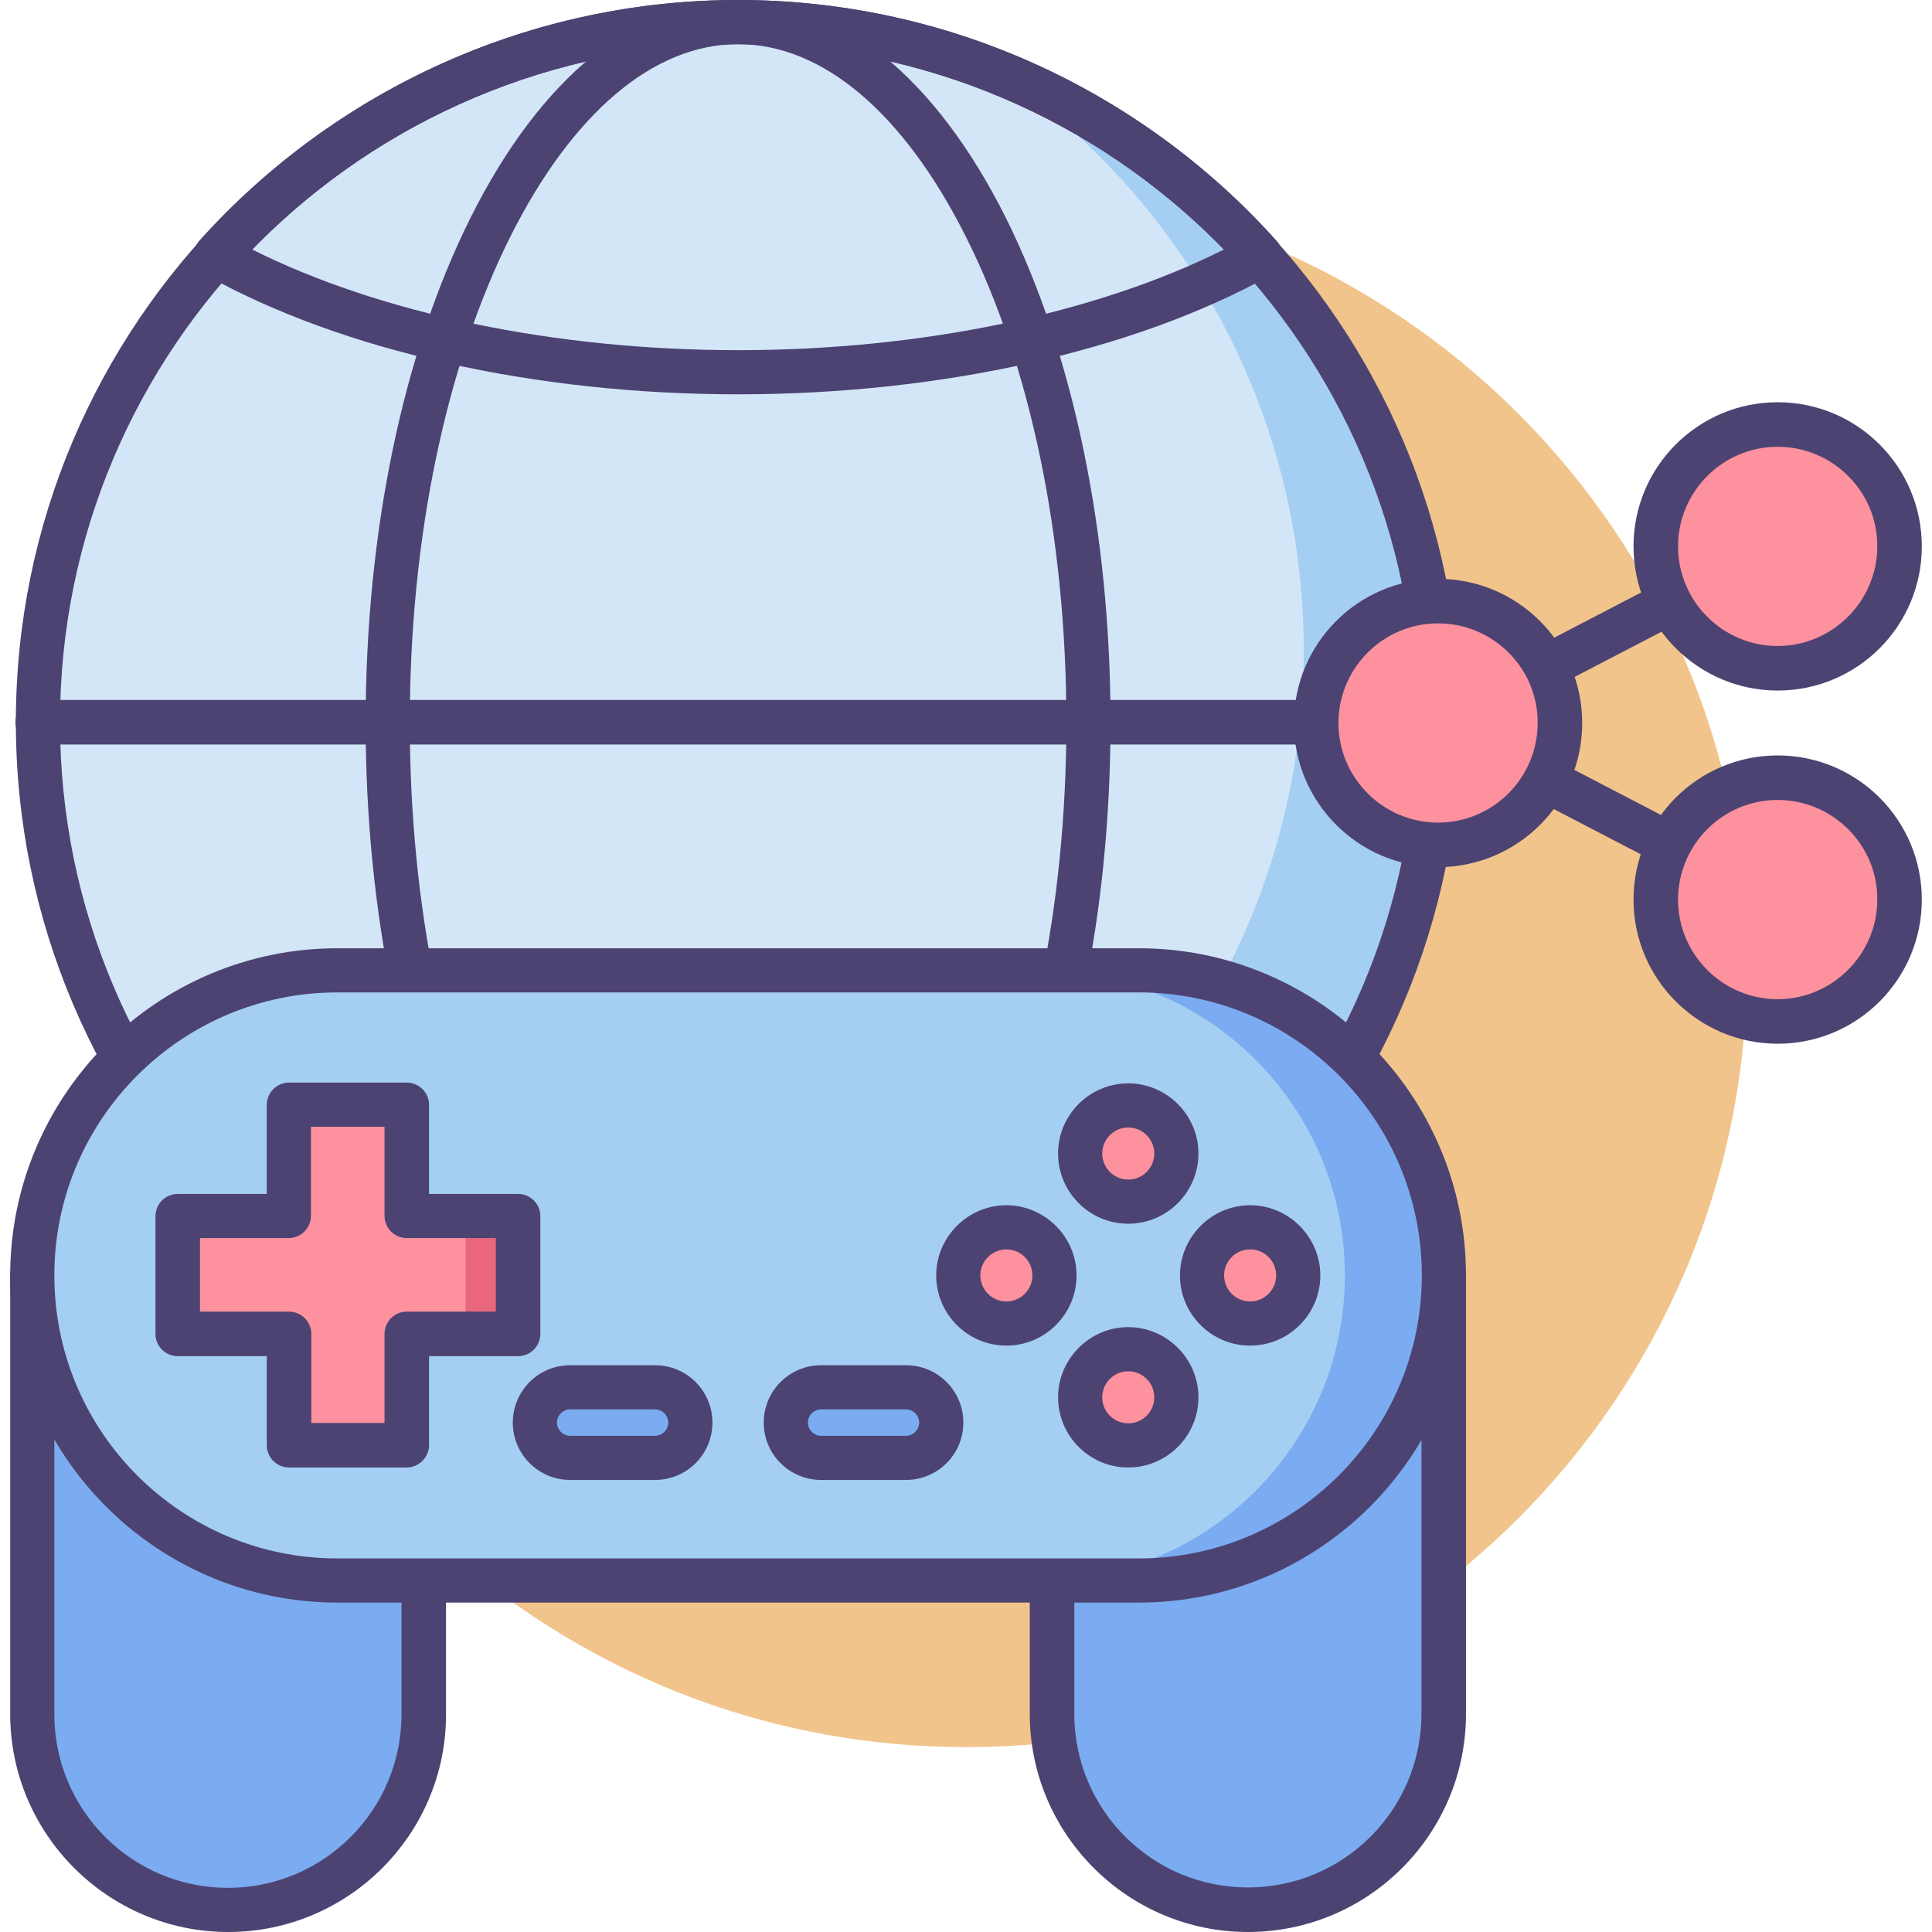
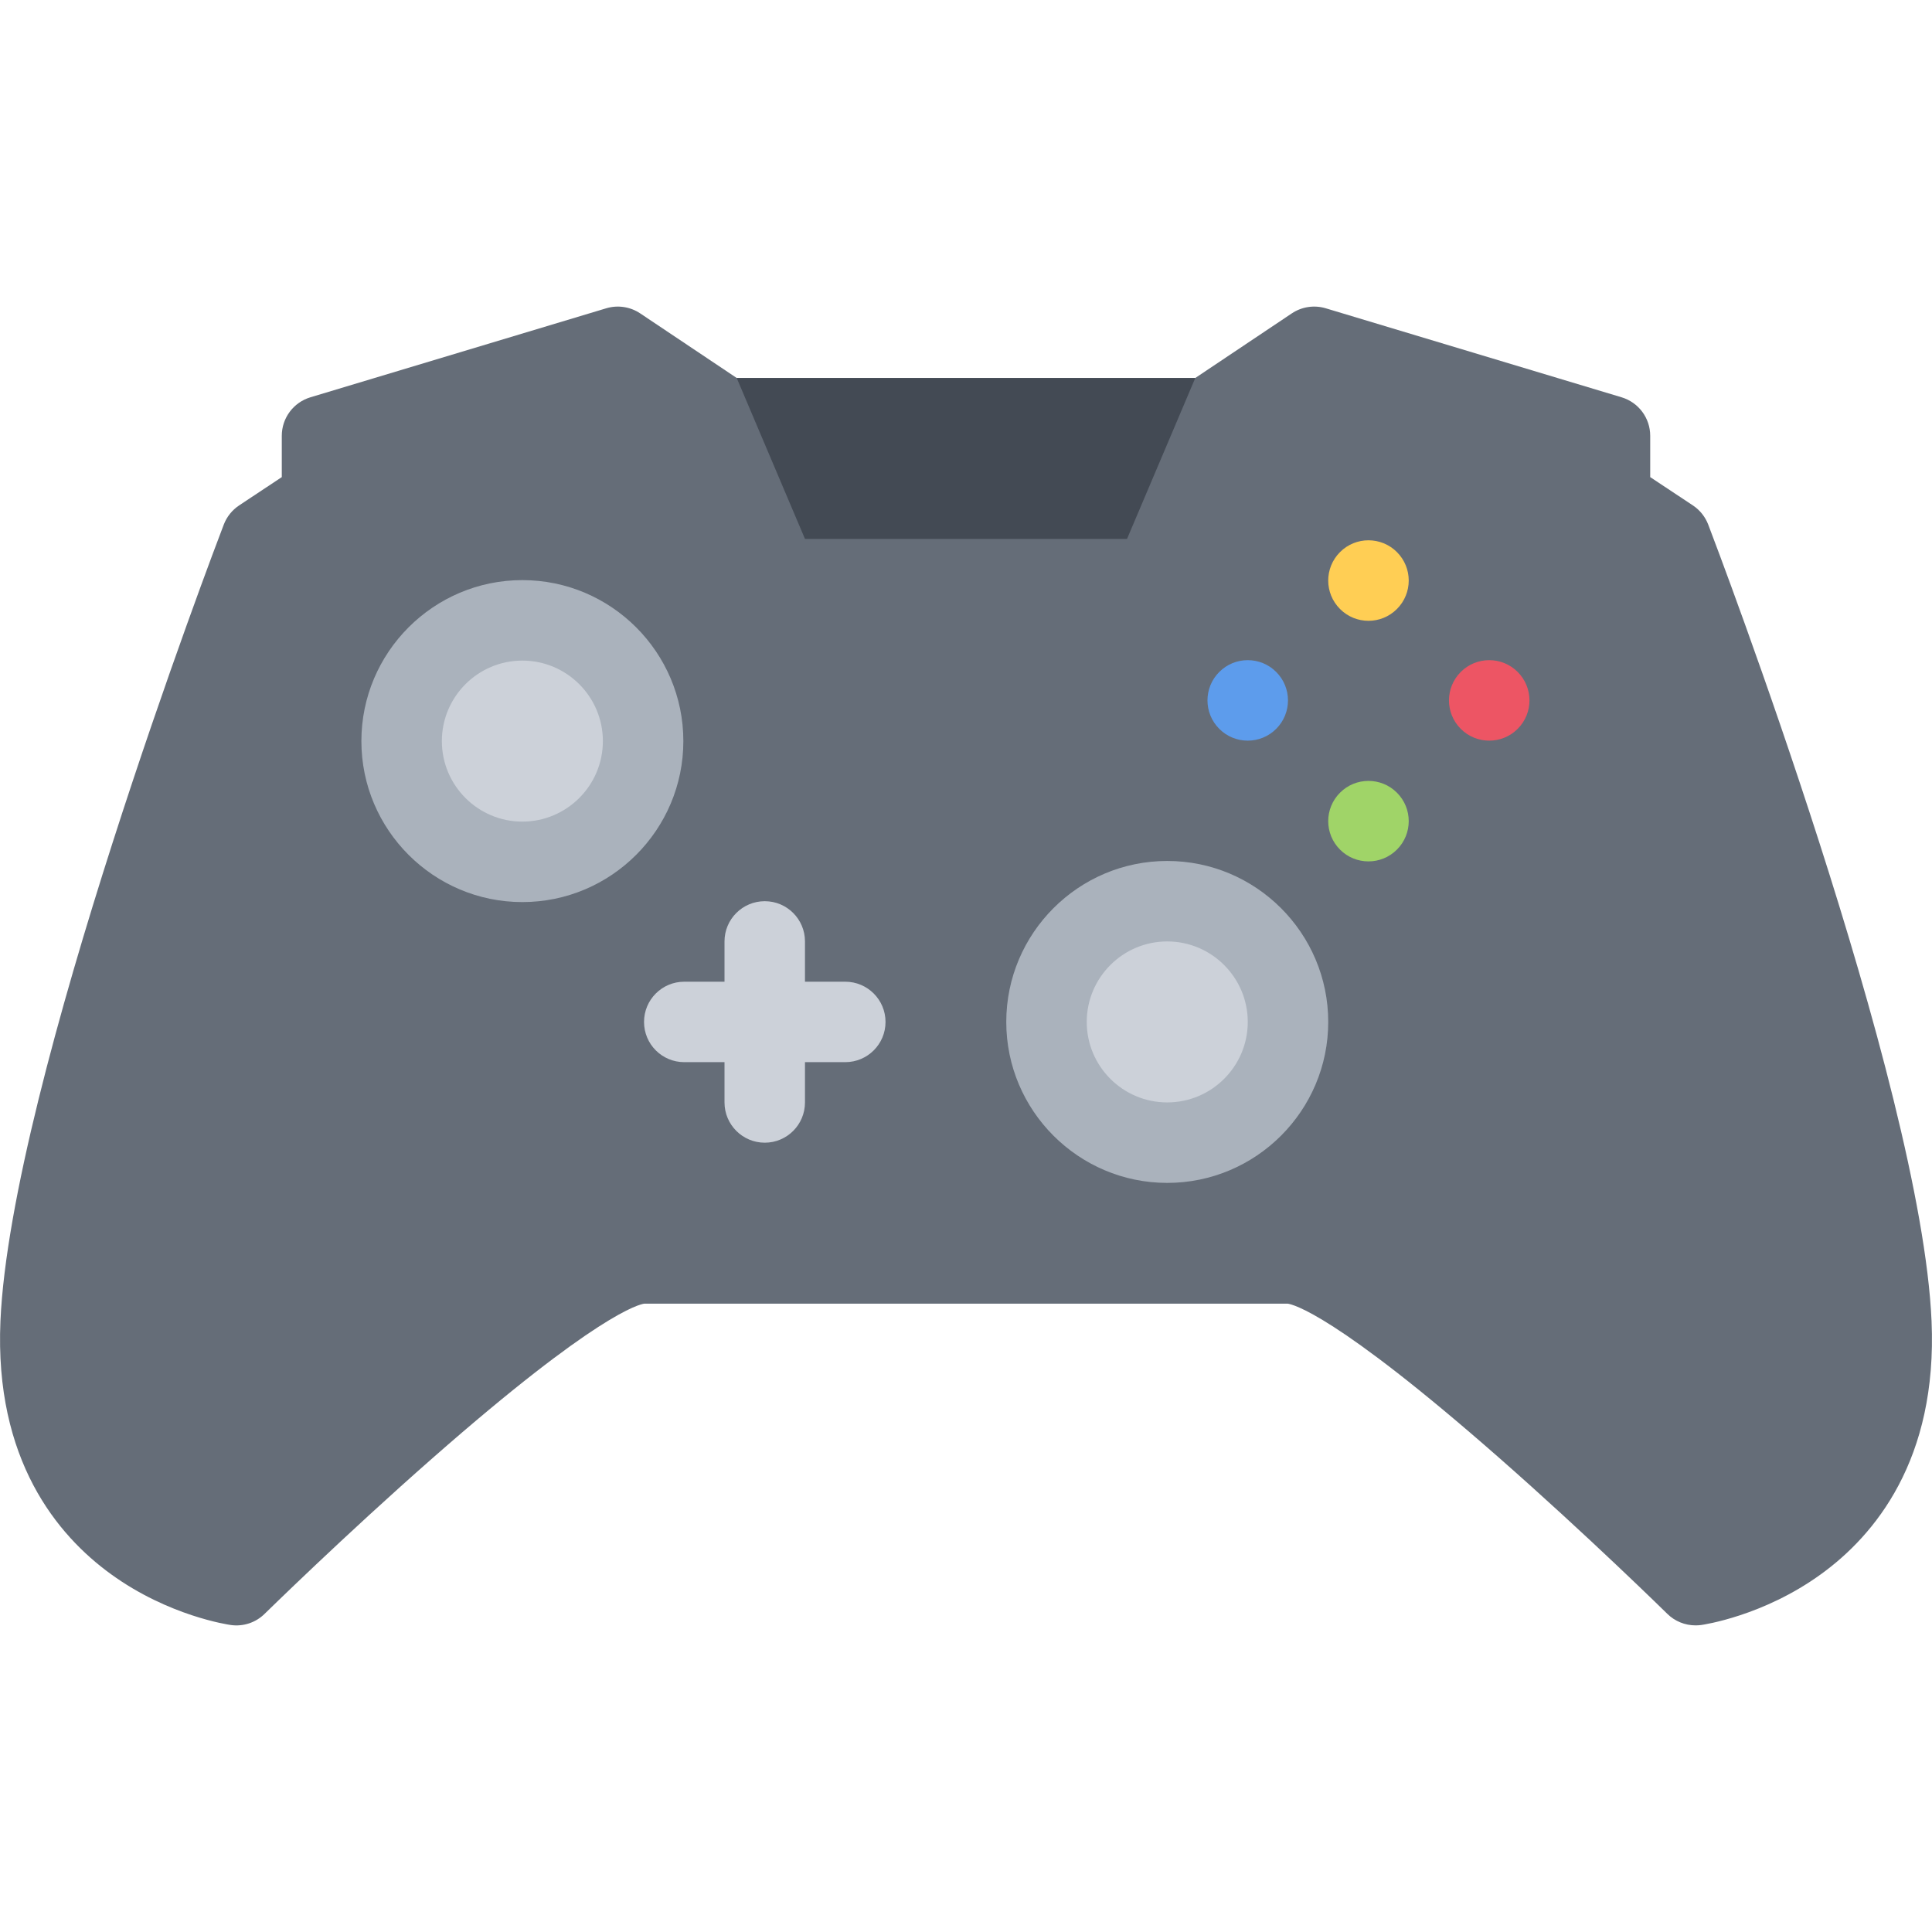
- <svg xmlns="http://www.w3.org/2000/svg" t="1625821914060" class="icon" viewBox="0 0 1024 1024" version="1.1" p-id="21195" width="200" height="200">
+ <svg xmlns="http://www.w3.org/2000/svg" t="1625829669633" class="icon" viewBox="0 0 1024 1024" version="1.1" p-id="27156" width="200" height="200">
  <defs>
    <style type="text/css" />
  </defs>
-   <path d="M512 512m-414 0a414 414 0 1 0 828 0 414 414 0 1 0-828 0Z" fill="#F0C48A" p-id="21196" />
-   <path d="M391.2 382.8m-371.2 0a371.2 371.2 0 1 0 742.4 0 371.2 371.2 0 1 0-742.4 0Z" fill="#A4CFF2" p-id="21197" />
-   <path d="M691 344.8c0-127.4-64.2-239.8-162-306.6-42.6-17-89-26.4-137.8-26.4C186.2 11.8 20 177.8 20 382.8c0 127.4 64.2 239.8 162 306.6 42.6 17 89 26.4 137.8 26.4 205 0.2 371.2-166 371.2-371z" fill="#D3E6F8" p-id="21198" />
-   <path d="M391.2 765.8c-54.2 0-104.6-41-141.8-115.2-35.8-71.6-55.6-166.8-55.6-267.6 0-101 19.8-196 55.6-267.6C286.6 41 337 0 391.2 0c54.2 0 104.6 41 141.8 115.2 35.8 71.8 55.6 166.8 55.6 267.6s-19.8 196-55.6 267.6c-37.2 74.4-87.6 115.4-141.8 115.4z m0-742.4c-44.8 0-87.8 36.4-120.8 102.2-34.2 68.6-53.2 159.8-53.2 257.2 0 97.4 18.8 188.8 53.2 257.2 33 66 75.8 102.2 120.8 102.2 44.8 0 87.8-36.4 120.8-102.2 34.2-68.6 53.2-159.8 53.2-257.2 0-97.4-18.8-188.8-53.2-257.2-33-65.8-76-102.2-120.8-102.2z" fill="#4C4372" p-id="21199" />
-   <path d="M391.2 765.8c-108.8 0-212.8-46.6-285.4-127.6-2.4-2.6-3.4-6.2-2.8-9.8 0.6-3.6 2.8-6.6 5.8-8.4 72-40.2 175-63.4 282.4-63.4s210.2 23 282.4 63.4c3.2 1.8 5.2 4.8 5.8 8.4 0.6 3.6-0.4 7.2-2.8 9.8-72.6 81-176.6 127.6-285.4 127.6zM133.6 633.6c67.6 69.4 160.6 108.8 257.6 108.8 97 0 190-39.4 257.6-108.8-67.8-34-160.6-53.4-257.6-53.4s-189.8 19.4-257.6 53.4zM391.2 209c-107.4 0-210.2-23-282.4-63.4-3.2-1.8-5.2-4.8-5.8-8.4-0.6-3.6 0.4-7.2 2.8-9.8C178.4 46.6 282.4 0 391.2 0S604 46.6 676.6 127.6c2.4 2.6 3.4 6.2 2.8 9.8-0.6 3.6-2.8 6.6-5.8 8.4-72.2 40.2-175 63.2-282.4 63.2zM133.6 132.2c67.8 34 160.6 53.4 257.6 53.4 97 0 189.8-19.4 257.6-53.4-67.6-69.4-160.6-108.8-257.6-108.8-97 0-190 39.6-257.6 108.8z" fill="#4C4372" p-id="21200" />
-   <path d="M391.2 765.8C180 765.8 8.4 594 8.4 382.8S180 0 391.2 0 774 171.8 774 382.8s-171.6 383-382.8 383z m0-742.4c-198.2 0-359.4 161.2-359.4 359.4s161.2 359.4 359.4 359.4 359.4-161.2 359.4-359.4S589.4 23.4 391.2 23.4z" fill="#4C4372" p-id="21201" />
-   <path d="M759.4 394.6H20c-6.4 0-11.8-5.2-11.8-11.8s5.2-11.8 11.8-11.8h739.4c6.4 0 11.8 5.2 11.8 11.8s-5.4 11.8-11.8 11.8z" fill="#4C4372" p-id="21202" />
-   <path d="M17.2 676v232.6c0 57.4 46.4 103.8 103.8 103.8s103.8-46.4 103.8-103.8v-102L17.2 676zM765.2 676v232.6c0 57.4-46.4 103.8-103.8 103.8s-103.8-46.4-103.8-103.8v-102L765.2 676z" fill="#7BABF1" p-id="21203" />
-   <path d="M121 1024c-63.6 0-115.6-51.8-115.6-115.6V676c0-4.2 2.4-8.2 6-10.2 3.8-2 8.4-2 12 0.4l207.6 130.6c3.4 2.2 5.4 5.8 5.4 10v102c0 63.4-51.8 115.2-115.4 115.2zM28.8 697.2v211.4c0 50.8 41.2 92 92 92s92-41.2 92-92v-95.4l-184-116zM661.4 1024c-63.6 0-115.6-51.8-115.6-115.6v-102c0-4 2-7.8 5.4-10L759 666c3.6-2.2 8.2-2.4 12-0.4 3.8 2 6 6 6 10.2v232.6c0 63.8-51.8 115.6-115.6 115.6z m-92-211v95.4c0 50.8 41.2 92 92 92s92-41.2 92-92V697.2l-184 115.8z" fill="#4C4372" p-id="21204" />
-   <path d="M603.6 837.6H178.8c-89.4 0-161.6-72.4-161.6-161.6 0-89.4 72.4-161.6 161.6-161.6h424.8c89.4 0 161.6 72.4 161.6 161.6 0 89.2-72.4 161.6-161.6 161.6z" fill="#7BABF1" p-id="21205" />
-   <path d="M712.8 676c0-89.4-72.4-161.6-161.6-161.6H178.8c-89.4 0-161.6 72.4-161.6 161.6 0 89.4 72.4 161.6 161.6 161.6h372.4c89.2 0 161.6-72.4 161.6-161.6z" fill="#A4CFF2" p-id="21206" />
-   <path d="M347.2 772.8h-45c-10.4 0-18.6-8.4-18.6-18.6 0-10.4 8.4-18.6 18.6-18.6h45c10.4 0 18.6 8.4 18.6 18.6 0 10.2-8.4 18.6-18.6 18.6zM480.2 772.8h-45c-10.4 0-18.6-8.4-18.6-18.6 0-10.4 8.4-18.6 18.6-18.6h45c10.4 0 18.6 8.4 18.6 18.6 0.2 10.2-8.2 18.6-18.6 18.6z" fill="#7BABF1" p-id="21207" />
-   <path d="M274.4 644.8h-58.8v-59H153.2v59H94.2v62.4h59V766h62.4v-58.8h58.8z" fill="#FD919E" p-id="21208" />
-   <path d="M598 611.4m-25.6 0a25.6 25.6 0 1 0 51.2 0 25.6 25.6 0 1 0-51.2 0Z" fill="#FD919E" p-id="21209" />
-   <path d="M598 740.6m-25.6 0a25.6 25.6 0 1 0 51.2 0 25.6 25.6 0 1 0-51.2 0Z" fill="#FD919E" p-id="21210" />
-   <path d="M662.6 676m-25.6 0a25.6 25.6 0 1 0 51.2 0 25.6 25.6 0 1 0-51.2 0Z" fill="#FD919E" p-id="21211" />
-   <path d="M533.4 676m-25.6 0a25.6 25.6 0 1 0 51.2 0 25.6 25.6 0 1 0-51.2 0Z" fill="#FD919E" p-id="21212" />
-   <path d="M603.6 849.4H178.8c-95.6 0-173.4-77.8-173.4-173.4s77.8-173.4 173.4-173.4h424.8c95.6 0 173.4 77.8 173.4 173.4s-77.8 173.4-173.4 173.4zM178.8 526c-82.6 0-150 67.2-150 150s67.2 150 150 150h424.8c82.6 0 150-67.2 150-150s-67.2-150-150-150H178.8z" fill="#4C4372" p-id="21213" />
-   <path d="M347.2 784.4h-45c-16.8 0-30.4-13.6-30.4-30.4 0-16.8 13.6-30.4 30.4-30.4h45c16.8 0 30.4 13.6 30.4 30.4 0 16.8-13.6 30.4-30.4 30.4z m-45-37.4c-3.8 0-7 3.2-7 7s3.2 7 7 7h45c3.8 0 7-3.2 7-7s-3.2-7-7-7h-45zM480.2 784.4h-45c-16.8 0-30.4-13.6-30.4-30.4 0-16.8 13.6-30.4 30.4-30.4h45c16.8 0 30.4 13.6 30.4 30.4 0 16.8-13.6 30.4-30.4 30.4z m-45-37.4c-3.8 0-7 3.2-7 7s3.2 7 7 7h45c3.8 0 7-3.2 7-7s-3.2-7-7-7h-45z" fill="#4C4372" p-id="21214" />
-   <path d="M598 648.6c-20.6 0-37.2-16.8-37.2-37.2 0-20.6 16.8-37.2 37.2-37.2s37.2 16.8 37.2 37.2c0 20.4-16.6 37.2-37.2 37.2z m0-51c-7.6 0-13.8 6.2-13.8 13.8s6.2 13.8 13.8 13.8 13.8-6.2 13.8-13.8-6.2-13.8-13.8-13.8zM598 777.8c-20.6 0-37.2-16.8-37.2-37.2s16.8-37.2 37.2-37.2 37.2 16.8 37.2 37.2-16.6 37.2-37.2 37.2z m0-51c-7.6 0-13.8 6.2-13.8 13.8s6.2 13.8 13.8 13.8 13.8-6.2 13.8-13.8-6.2-13.8-13.8-13.8zM662.6 713.2c-20.6 0-37.2-16.8-37.2-37.2s16.8-37.2 37.2-37.2 37.2 16.8 37.2 37.2-16.6 37.2-37.2 37.2z m0-51c-7.6 0-13.8 6.2-13.8 13.8s6.2 13.8 13.8 13.8 13.8-6.2 13.8-13.8-6.2-13.8-13.8-13.8zM533.4 713.2c-20.6 0-37.2-16.8-37.2-37.2s16.8-37.2 37.2-37.2 37.2 16.8 37.2 37.2-16.6 37.2-37.2 37.2z m0-51c-7.6 0-13.8 6.2-13.8 13.8s6.2 13.8 13.8 13.8c7.6 0 13.8-6.2 13.8-13.8s-6.2-13.8-13.8-13.8z" fill="#4C4372" p-id="21215" />
-   <path d="M246.8 644.4h27.6v63h-27.6z" fill="#E8677D" p-id="21216" />
-   <path d="M215.6 777.8H153.2c-6.4 0-11.8-5.2-11.8-11.8v-47.2H94.2c-6.4 0-11.8-5.2-11.8-11.8v-62.4c0-6.4 5.2-11.8 11.8-11.8h47.2v-47.2c0-6.4 5.2-11.8 11.8-11.8h62.4c6.4 0 11.8 5.2 11.8 11.8v47.2h47.2c6.4 0 11.8 5.2 11.8 11.8v62.4c0 6.4-5.2 11.8-11.8 11.8h-47.2V766c0 6.4-5.4 11.8-11.8 11.8z m-50.8-23.6h39v-47.2c0-6.4 5.2-11.8 11.8-11.8h47.2v-39h-47.2c-6.4 0-11.8-5.2-11.8-11.8v-47.2H164.8v47.2c0 6.4-5.2 11.8-11.8 11.8H106v39h47.2c6.4 0 11.8 5.2 11.8 11.8v47.2z" fill="#4C4372" p-id="21217" />
-   <path d="M762.2 395c-4.2 0-8.4-2.2-10.4-6.4-3-5.8-0.8-12.8 5-15.8l180-93.6c5.8-3 12.8-0.8 15.8 5s0.8 12.8-5 15.8l-180 93.6c-1.6 1-3.4 1.4-5.4 1.4z" fill="#4C4372" p-id="21218" />
-   <path d="M941.2 488.6c-1.8 0-3.6-0.4-5.4-1.4l-180-93.6c-5.8-3-8-10-5-15.8 3-5.8 10-8 15.8-5l180 93.6c5.8 3 8 10 5 15.8-2 4.2-6.2 6.4-10.4 6.4z" fill="#4C4372" p-id="21219" />
-   <path d="M762.2 383.2m-64.6 0a64.6 64.6 0 1 0 129.2 0 64.6 64.6 0 1 0-129.2 0Z" fill="#FD919E" p-id="21220" />
-   <path d="M942.2 289.6m-64.6 0a64.6 64.6 0 1 0 129.2 0 64.6 64.6 0 1 0-129.2 0Z" fill="#FD919E" p-id="21221" />
-   <path d="M942.2 477m-64.6 0a64.6 64.6 0 1 0 129.2 0 64.6 64.6 0 1 0-129.2 0Z" fill="#FD919E" p-id="21222" />
-   <path d="M762.2 459.6c-42 0-76.4-34.2-76.4-76.4s34.2-76.4 76.4-76.4 76.4 34.2 76.4 76.4-34.2 76.4-76.4 76.4z m0-129.2c-29.2 0-52.8 23.8-52.8 52.8 0 29.2 23.8 52.8 52.8 52.8 29.2 0 52.8-23.8 52.8-52.8 0.2-29-23.6-52.8-52.8-52.8zM942.2 366c-42 0-76.4-34.2-76.4-76.4s34.2-76.4 76.4-76.4 76.4 34.2 76.4 76.4-34.2 76.4-76.4 76.4z m0-129.2c-29.2 0-52.8 23.8-52.8 52.8 0 29.2 23.8 52.8 52.8 52.8s52.8-23.8 52.8-52.8c0.2-29-23.6-52.8-52.8-52.8zM942.2 553.2c-42 0-76.4-34.2-76.4-76.4s34.2-76.4 76.4-76.4 76.4 34.2 76.4 76.4-34.2 76.4-76.4 76.4z m0-129.2c-29.2 0-52.8 23.8-52.8 52.8 0 29.2 23.8 52.8 52.8 52.8s52.8-23.8 52.8-52.8c0.2-29-23.6-52.8-52.8-52.8z" fill="#4C4372" p-id="21223" />
+   <path d="M1023.766 700.208c-5.5-125.9-113.778-410.142-118.372-422.172a21.412 21.412 0 0 0-8.124-10.156l-22.624-15v-21.89a21.3 21.3 0 0 0-15.188-20.42L702.68 163.4a21.354 21.354 0 0 0-18 2.702l-51.152 34.234H390.472l-51.154-34.234a21.354 21.354 0 0 0-18-2.702l-156.776 47.17a21.3 21.3 0 0 0-15.188 20.42v21.89l-22.624 15a21.454 21.454 0 0 0-8.124 10.156C113.982 290.066 5.734 574.308 0.234 700.208c-3.218 73.5 30.124 113.558 58.654 134.184 30.592 22.156 62.186 26.718 63.498 26.906a21.246 21.246 0 0 0 17.874-5.938c0.438-0.406 42.374-41.594 89.248-82.746 86.81-76.248 109.34-81.31 112.028-81.654h340.928c2.684 0.344 25.214 5.406 112.028 81.654 46.872 41.152 88.808 82.34 89.214 82.746a21.3 21.3 0 0 0 14.968 6.124c0.968 0 1.938-0.062 2.938-0.188 1.312-0.188 32.902-4.75 63.496-26.906 28.532-20.622 61.876-60.682 58.658-134.182z" fill="#656D78" p-id="27157" />
+   <path d="M276.852 392.798m-63.998 0a63.998 63.998 0 1 0 127.996 0 63.998 63.998 0 1 0-127.996 0Z" fill="#CCD1D9" p-id="27158" />
+   <path d="M276.852 307.472c-47.03 0-85.31 38.28-85.31 85.326 0 47.044 38.28 85.324 85.31 85.324 47.06 0 85.34-38.28 85.34-85.324 0-47.046-38.28-85.326-85.34-85.326z m0 127.996c-23.53 0-42.656-19.14-42.656-42.67 0-23.532 19.124-42.672 42.656-42.672s42.686 19.14 42.686 42.672c0 23.53-19.156 42.67-42.686 42.67z" fill="#AAB2BC" p-id="27159" />
+   <path d="M618.654 541.652m-63.998 0a63.998 63.998 0 1 0 127.996 0 63.998 63.998 0 1 0-127.996 0Z" fill="#CCD1D9" p-id="27160" />
+   <path d="M618.652 626.962c-47.032 0-85.308-38.282-85.308-85.31 0-47.06 38.278-85.326 85.308-85.326 47.062 0 85.34 38.264 85.34 85.326 0 47.03-38.278 85.31-85.34 85.31z m0-127.98c-23.532 0-42.656 19.14-42.656 42.67 0 23.532 19.124 42.654 42.656 42.654s42.688-19.124 42.688-42.654c0-23.528-19.156-42.67-42.688-42.67z" fill="#AAB2BC" p-id="27161" />
+   <path d="M405.348 605.65c-11.782 0-21.344-9.562-21.344-21.344v-85.324c0-11.782 9.562-21.328 21.344-21.328 11.78 0 21.312 9.546 21.312 21.328v85.324c0 11.782-9.532 21.344-21.312 21.344z" fill="#CCD1D9" p-id="27162" />
+   <path d="M448.002 562.964h-85.34c-11.782 0-21.312-9.532-21.312-21.312s9.53-21.326 21.312-21.326h85.34c11.782 0 21.344 9.544 21.344 21.326s-9.562 21.312-21.344 21.312z" fill="#CCD1D9" p-id="27163" />
+   <path d="M740.398 292.614c8.344 8.344 8.344 21.844 0 30.172-8.312 8.344-21.844 8.344-30.156 0-8.344-8.328-8.344-21.828 0-30.172 8.312-8.328 21.844-8.328 30.156 0z" fill="#FFCE54" p-id="27164" />
+   <path d="M740.398 420.14c8.344 8.328 8.344 21.844 0 30.172-8.312 8.328-21.844 8.328-30.156 0-8.344-8.328-8.344-21.844 0-30.172 8.312-8.328 21.844-8.328 30.156 0z" fill="#A0D468" p-id="27165" />
+   <path d="M804.394 356.142c8.344 8.328 8.344 21.844 0 30.172-8.308 8.328-21.84 8.328-30.152 0-8.344-8.328-8.344-21.844 0-30.172 8.312-8.328 21.844-8.328 30.152 0z" fill="#ED5564" p-id="27166" />
+   <path d="M676.402 356.142c8.34 8.328 8.34 21.844 0 30.172-8.312 8.328-21.844 8.328-30.156 0-8.344-8.328-8.344-21.844 0-30.172 8.312-8.328 21.844-8.328 30.156 0z" fill="#5D9CEC" p-id="27167" />
+   <path d="M390.472 200.336l36.188 85.31h170.68l36.188-85.31z" fill="#434A54" p-id="27168" />
</svg>
